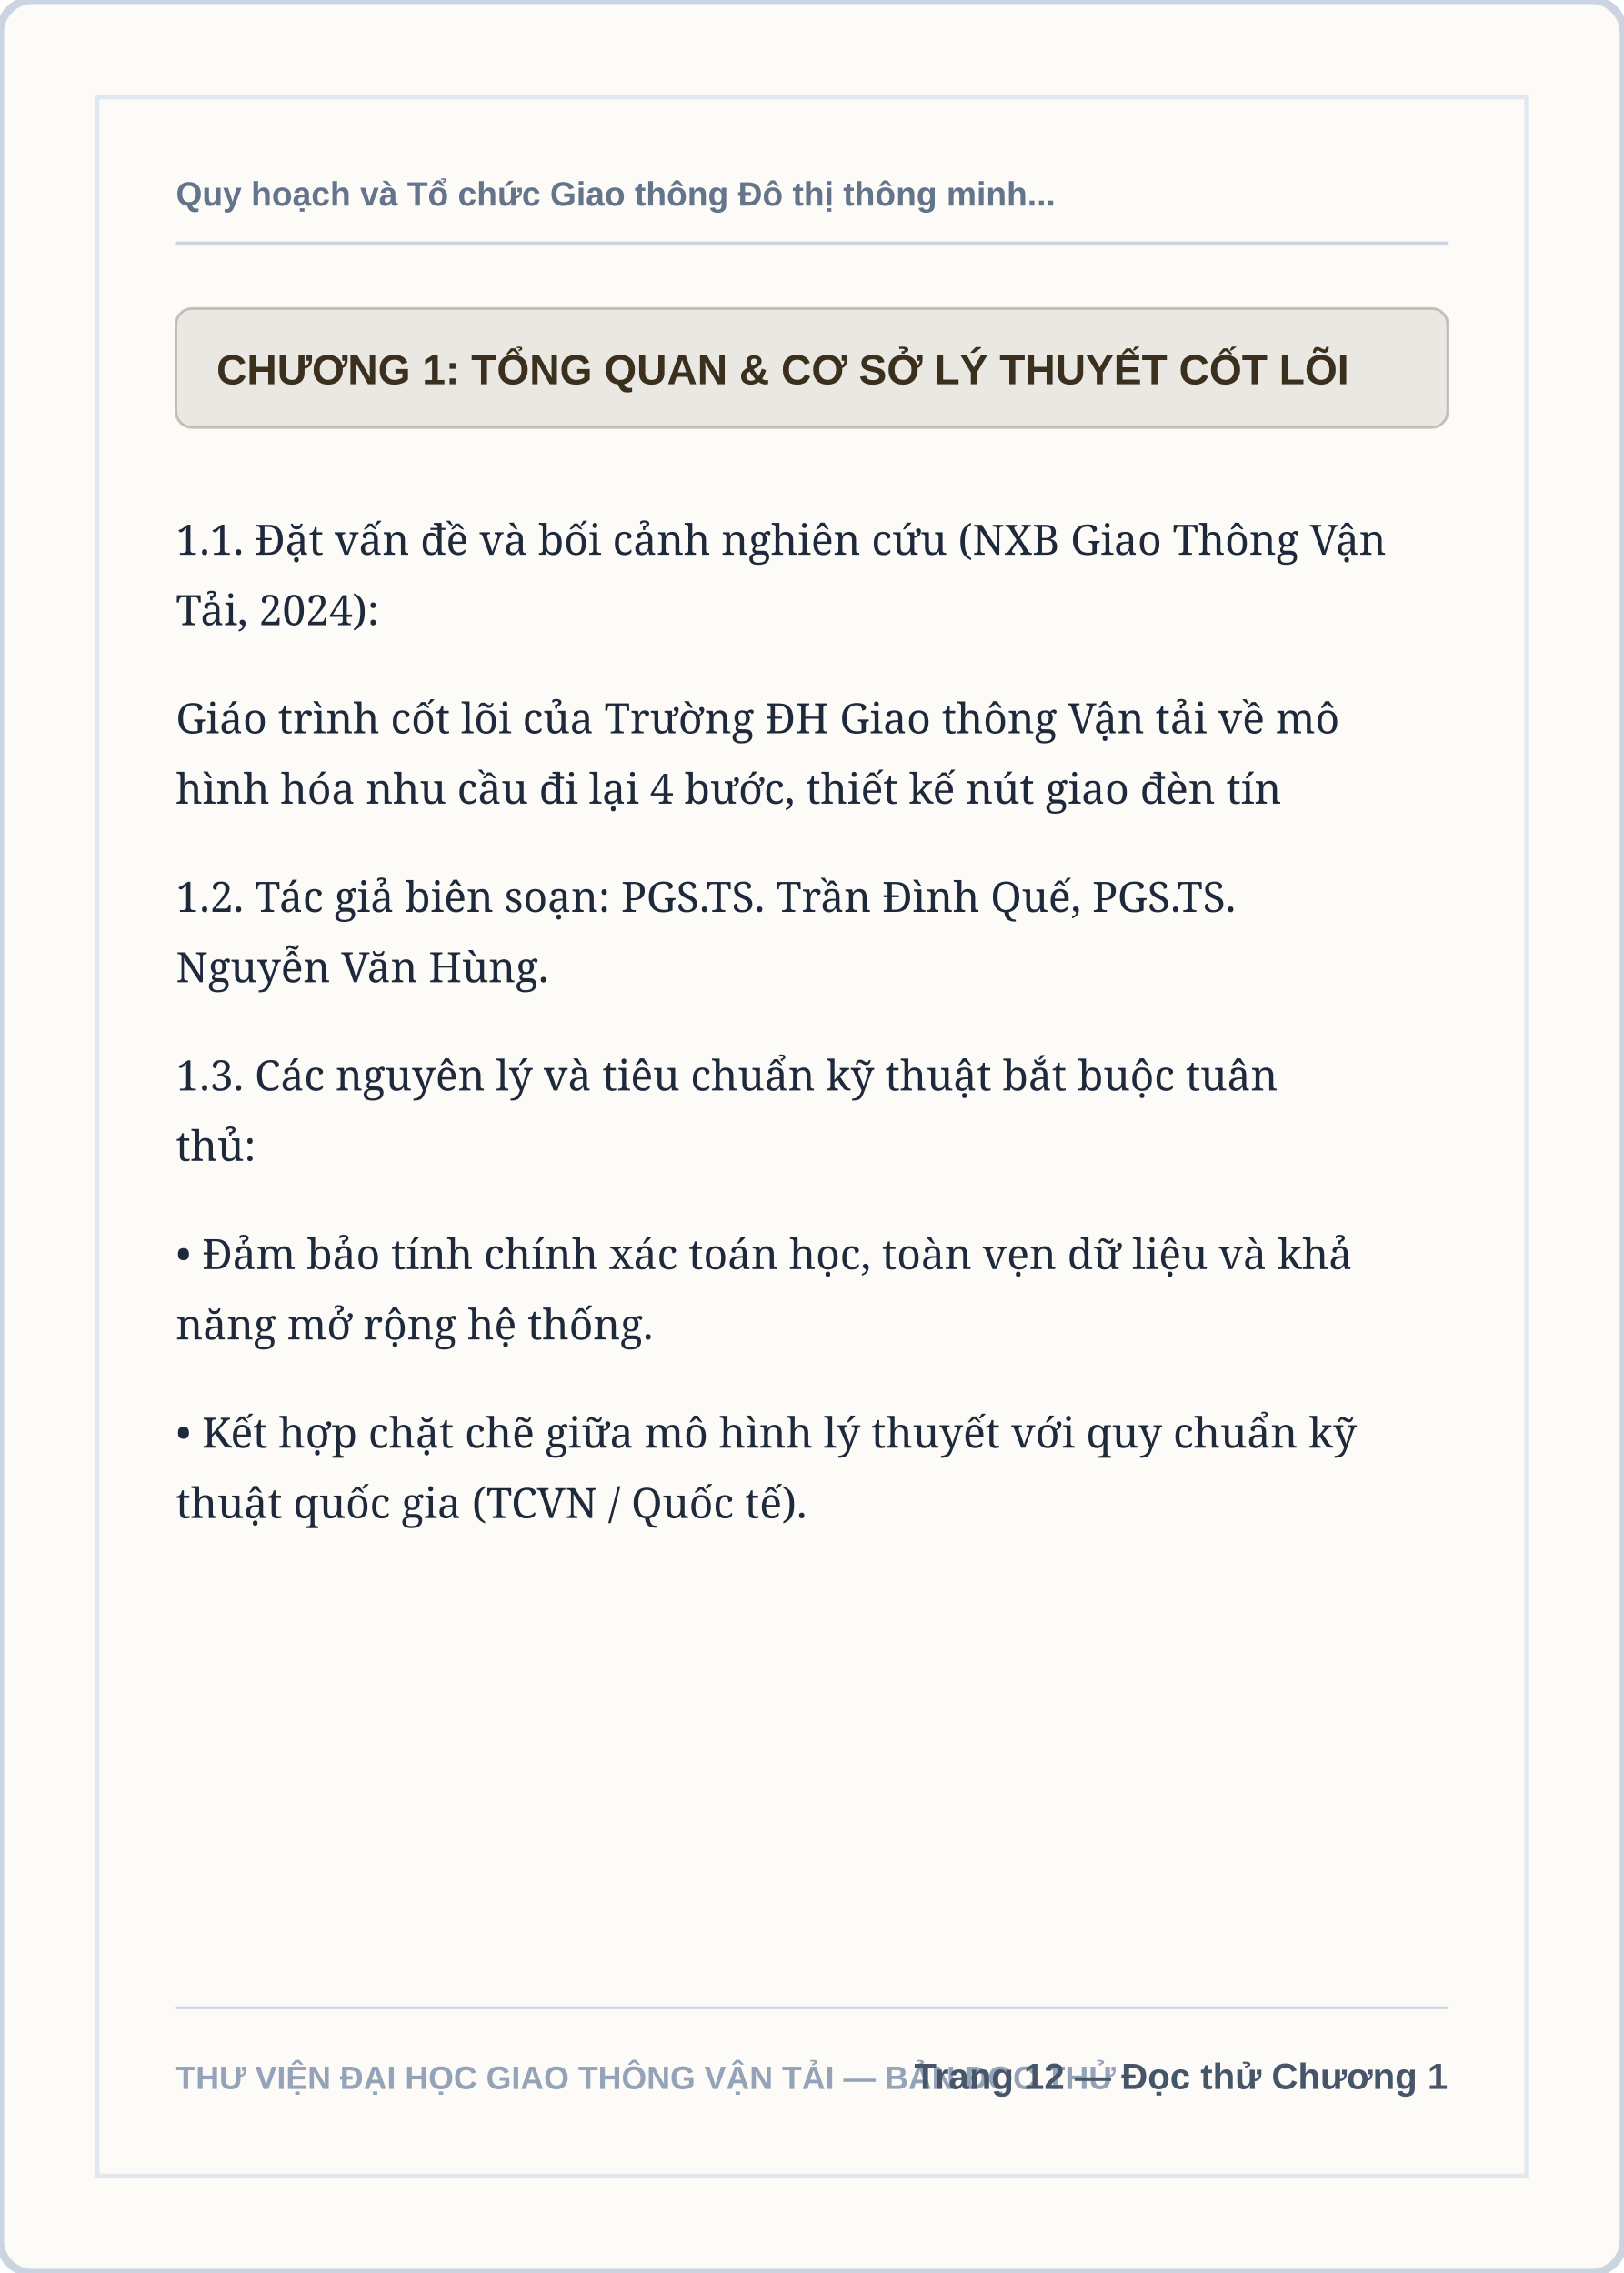
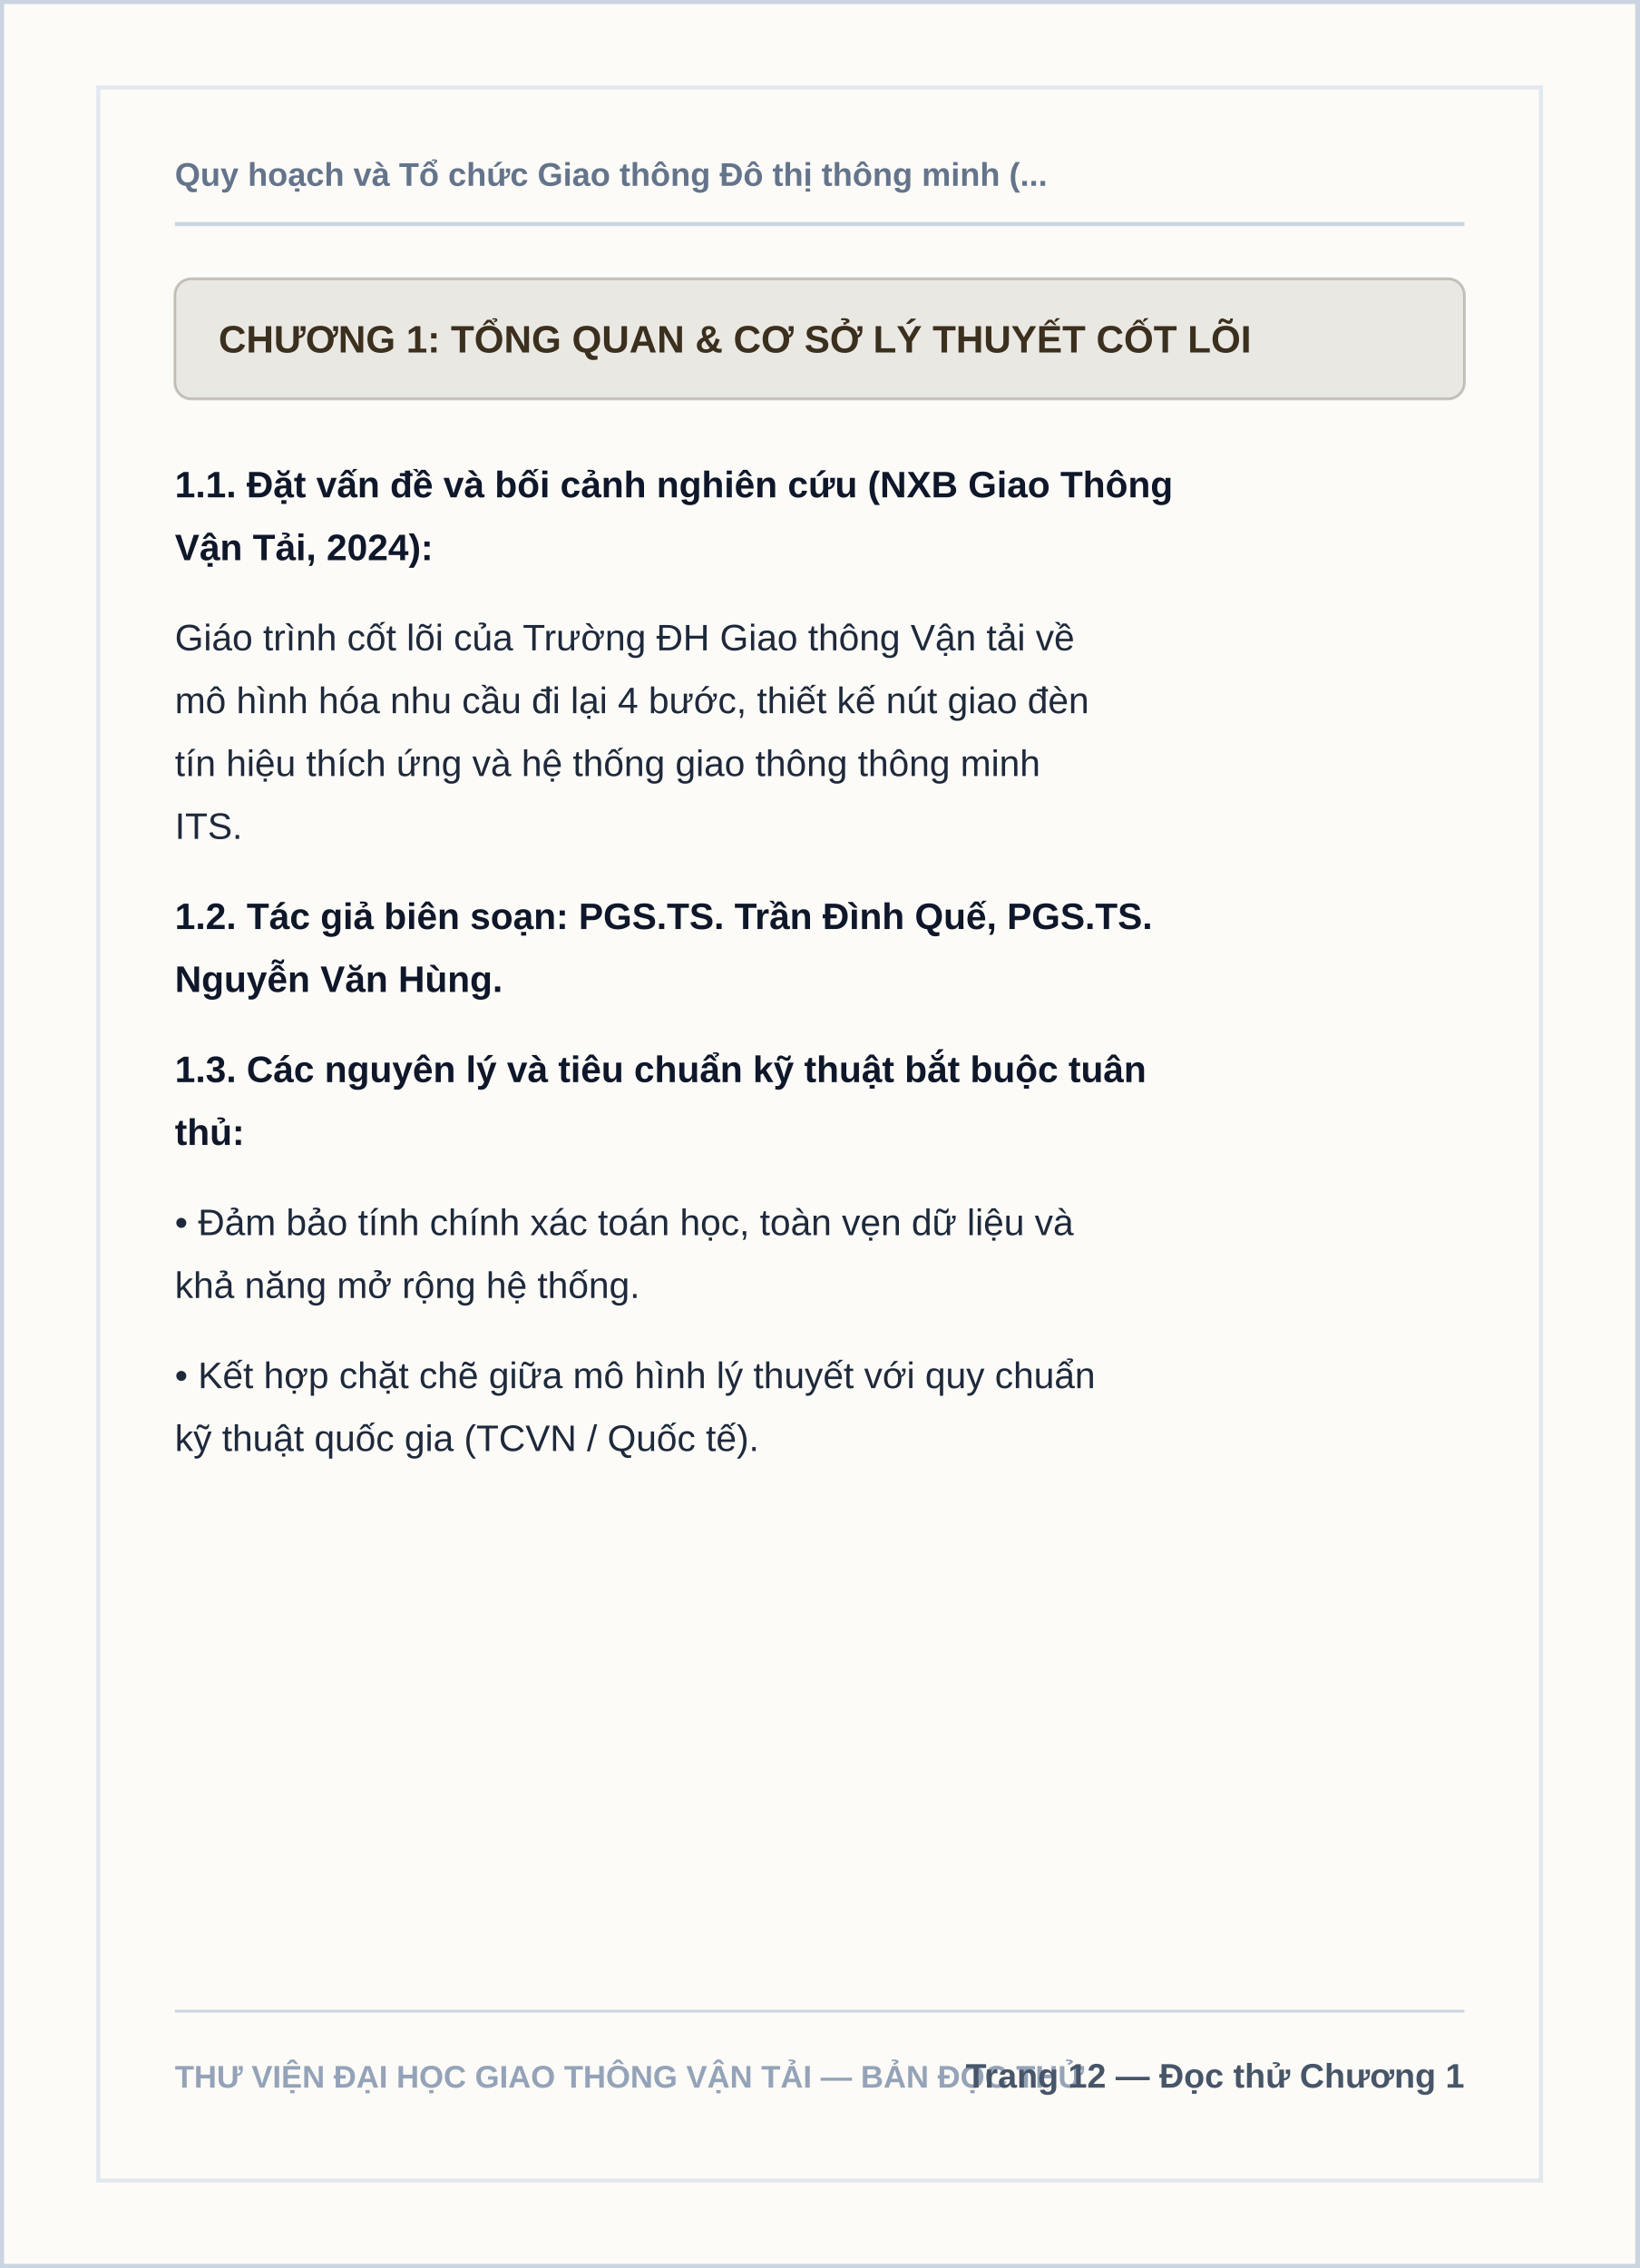
- <svg xmlns="http://www.w3.org/2000/svg" viewBox="0 0 600 840" width="600" height="840">
-   <rect width="600" height="840" rx="12" fill="#FCFBF7" stroke="#CBD5E1" stroke-width="3" />
-   <rect x="36" y="36" width="528" height="768" fill="none" stroke="#E2E8F0" stroke-width="1.5" />
-   <text x="65" y="76" font-family="Segoe UI, Arial, sans-serif" font-size="12.5" font-weight="700" fill="#64748B">Quy hoạch và Tổ chức Giao thông Đô thị thông minh...</text>
-   <line x1="65" y1="90" x2="535" y2="90" stroke="#CBD5E1" stroke-width="1.5" />
-   <rect x="65" y="114" width="470" height="44" rx="6" fill="#3B2F1E" fill-opacity="0.09" stroke="#3B2F1E" stroke-opacity="0.25" />
-   <text x="80" y="142" font-family="Segoe UI, Arial, sans-serif" font-size="15.5" font-weight="700" fill="#3B2F1E">CHƯƠNG 1: TỔNG QUAN &amp; CƠ SỞ LÝ THUYẾT CỐT LÕI</text>
-   <text x="65" y="205" font-family="Georgia, serif" font-size="15.5" fill="#1E293B">1.1. Đặt vấn đề và bối cảnh nghiên cứu (NXB Giao Thông Vận</text>
-   <text x="65" y="231" font-family="Georgia, serif" font-size="15.5" fill="#1E293B">Tải, 2024):</text>
-   <text x="65" y="271" font-family="Georgia, serif" font-size="15.5" fill="#1E293B">Giáo trình cốt lõi của Trường ĐH Giao thông Vận tải về mô</text>
-   <text x="65" y="297" font-family="Georgia, serif" font-size="15.5" fill="#1E293B">hình hóa nhu cầu đi lại 4 bước, thiết kế nút giao đèn tín</text>
-   <text x="65" y="337" font-family="Georgia, serif" font-size="15.5" fill="#1E293B">1.2. Tác giả biên soạn: PGS.TS. Trần Đình Quế, PGS.TS.</text>
-   <text x="65" y="363" font-family="Georgia, serif" font-size="15.5" fill="#1E293B">Nguyễn Văn Hùng.</text>
-   <text x="65" y="403" font-family="Georgia, serif" font-size="15.5" fill="#1E293B">1.3. Các nguyên lý và tiêu chuẩn kỹ thuật bắt buộc tuân</text>
-   <text x="65" y="429" font-family="Georgia, serif" font-size="15.5" fill="#1E293B">thủ:</text>
-   <text x="65" y="469" font-family="Georgia, serif" font-size="15.5" fill="#1E293B">• Đảm bảo tính chính xác toán học, toàn vẹn dữ liệu và khả</text>
-   <text x="65" y="495" font-family="Georgia, serif" font-size="15.5" fill="#1E293B">năng mở rộng hệ thống.</text>
-   <text x="65" y="535" font-family="Georgia, serif" font-size="15.5" fill="#1E293B">• Kết hợp chặt chẽ giữa mô hình lý thuyết với quy chuẩn kỹ</text>
-   <text x="65" y="561" font-family="Georgia, serif" font-size="15.5" fill="#1E293B">thuật quốc gia (TCVN / Quốc tế).</text>
-   <line x1="65" y1="742" x2="535" y2="742" stroke="#CBD5E1" stroke-width="1" />
-   <text x="65" y="772" font-family="Segoe UI, Arial, sans-serif" font-size="12" font-weight="600" fill="#94A3B8">THƯ VIỆN ĐẠI HỌC GIAO THÔNG VẬN TẢI — BẢN ĐỌC THỬ</text>
-   <text x="535" y="772" font-family="Segoe UI, Arial, sans-serif" font-size="13.5" font-weight="700" fill="#475569" text-anchor="end">Trang 12 — Đọc thử Chương 1</text>
+ <svg xmlns="http://www.w3.org/2000/svg" viewBox="0 0 600 830" width="600" height="830">
+   <defs>
+     <clipPath id="pageClip">
+       <rect x="40" y="36" width="520" height="758" />
+     </clipPath>
+   </defs>
+   <rect width="600" height="830" fill="#FCFBF7" stroke="#CBD5E1" stroke-width="3" />
+   <rect x="36" y="32" width="528" height="766" fill="none" stroke="#E2E8F0" stroke-width="1.5" />
+   <g clip-path="url(#pageClip)">
+     <text x="64" y="68" font-family="'Segoe UI', Arial, sans-serif" font-size="12" font-weight="700" fill="#64748B">Quy hoạch và Tổ chức Giao thông Đô thị thông minh (...</text>
+     <line x1="64" y1="82" x2="536" y2="82" stroke="#CBD5E1" stroke-width="1.5" />
+     <rect x="64" y="102" width="472" height="44" rx="6" fill="#3B2F1E" fill-opacity="0.09" stroke="#3B2F1E" stroke-opacity="0.25" />
+     <text x="80" y="129" font-family="'Segoe UI', Arial, sans-serif" font-size="14" font-weight="700" fill="#3B2F1E">CHƯƠNG 1: TỔNG QUAN &amp; CƠ SỞ LÝ THUYẾT CỐT LÕI</text>
+     <text x="64" y="182" font-family="'Segoe UI', Arial, sans-serif" font-size="13.5" font-weight="700" fill="#0F172A">1.1. Đặt vấn đề và bối cảnh nghiên cứu (NXB Giao Thông</text>
+     <text x="64" y="205" font-family="'Segoe UI', Arial, sans-serif" font-size="13.5" font-weight="700" fill="#0F172A">Vận Tải, 2024):</text>
+     <text x="64" y="238" font-family="'Segoe UI', Arial, sans-serif" font-size="13.5" font-weight="400" fill="#1E293B">Giáo trình cốt lõi của Trường ĐH Giao thông Vận tải về</text>
+     <text x="64" y="261" font-family="'Segoe UI', Arial, sans-serif" font-size="13.5" font-weight="400" fill="#1E293B">mô hình hóa nhu cầu đi lại 4 bước, thiết kế nút giao đèn</text>
+     <text x="64" y="284" font-family="'Segoe UI', Arial, sans-serif" font-size="13.5" font-weight="400" fill="#1E293B">tín hiệu thích ứng và hệ thống giao thông thông minh</text>
+     <text x="64" y="307" font-family="'Segoe UI', Arial, sans-serif" font-size="13.5" font-weight="400" fill="#1E293B">ITS.</text>
+     <text x="64" y="340" font-family="'Segoe UI', Arial, sans-serif" font-size="13.5" font-weight="700" fill="#0F172A">1.2. Tác giả biên soạn: PGS.TS. Trần Đình Quế, PGS.TS.</text>
+     <text x="64" y="363" font-family="'Segoe UI', Arial, sans-serif" font-size="13.5" font-weight="700" fill="#0F172A">Nguyễn Văn Hùng.</text>
+     <text x="64" y="396" font-family="'Segoe UI', Arial, sans-serif" font-size="13.5" font-weight="700" fill="#0F172A">1.3. Các nguyên lý và tiêu chuẩn kỹ thuật bắt buộc tuân</text>
+     <text x="64" y="419" font-family="'Segoe UI', Arial, sans-serif" font-size="13.5" font-weight="700" fill="#0F172A">thủ:</text>
+     <text x="64" y="452" font-family="'Segoe UI', Arial, sans-serif" font-size="13.5" font-weight="400" fill="#1E293B">• Đảm bảo tính chính xác toán học, toàn vẹn dữ liệu và</text>
+     <text x="64" y="475" font-family="'Segoe UI', Arial, sans-serif" font-size="13.5" font-weight="400" fill="#1E293B">khả năng mở rộng hệ thống.</text>
+     <text x="64" y="508" font-family="'Segoe UI', Arial, sans-serif" font-size="13.5" font-weight="400" fill="#1E293B">• Kết hợp chặt chẽ giữa mô hình lý thuyết với quy chuẩn</text>
+     <text x="64" y="531" font-family="'Segoe UI', Arial, sans-serif" font-size="13.5" font-weight="400" fill="#1E293B">kỹ thuật quốc gia (TCVN / Quốc tế).</text>
+     <line x1="64" y1="736" x2="536" y2="736" stroke="#CBD5E1" stroke-width="1" />
+     <text x="64" y="764" font-family="'Segoe UI', Arial, sans-serif" font-size="11.5" font-weight="600" fill="#94A3B8">THƯ VIỆN ĐẠI HỌC GIAO THÔNG VẬN TẢI — BẢN ĐỌC THỬ</text>
+     <text x="536" y="764" font-family="'Segoe UI', Arial, sans-serif" font-size="12.5" font-weight="700" fill="#475569" text-anchor="end">Trang 12 — Đọc thử Chương 1</text>
+   </g>
</svg>
